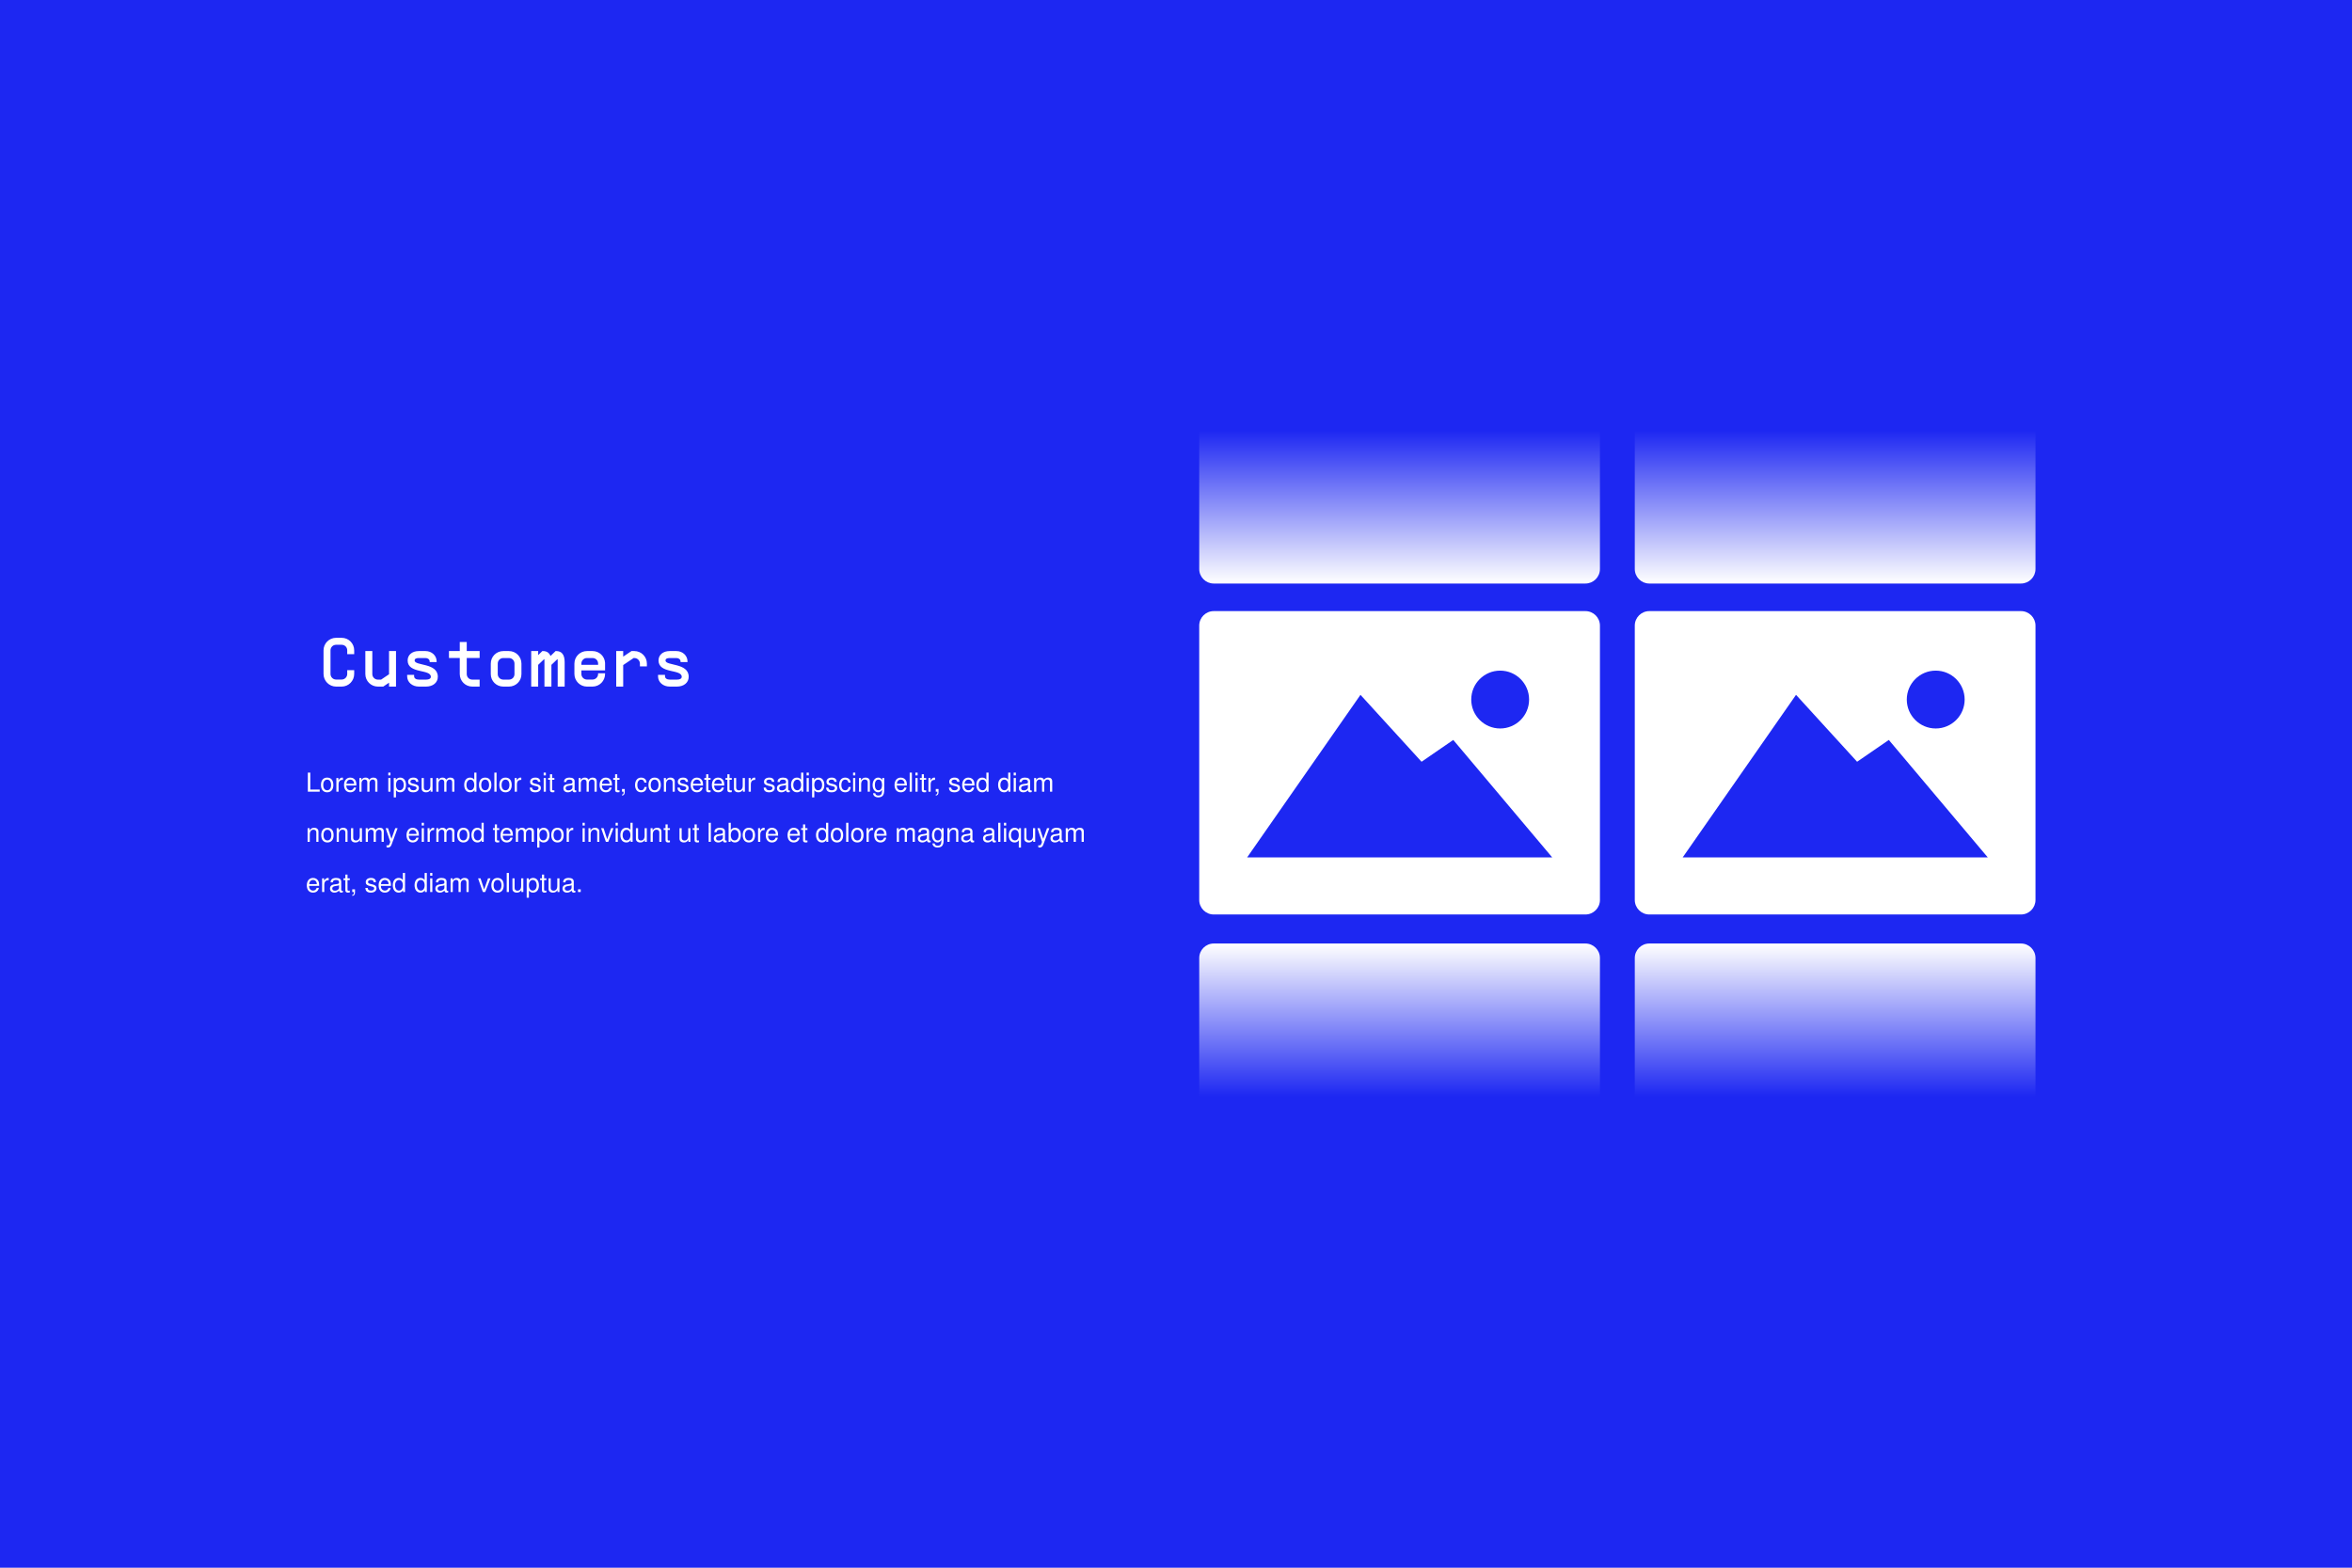
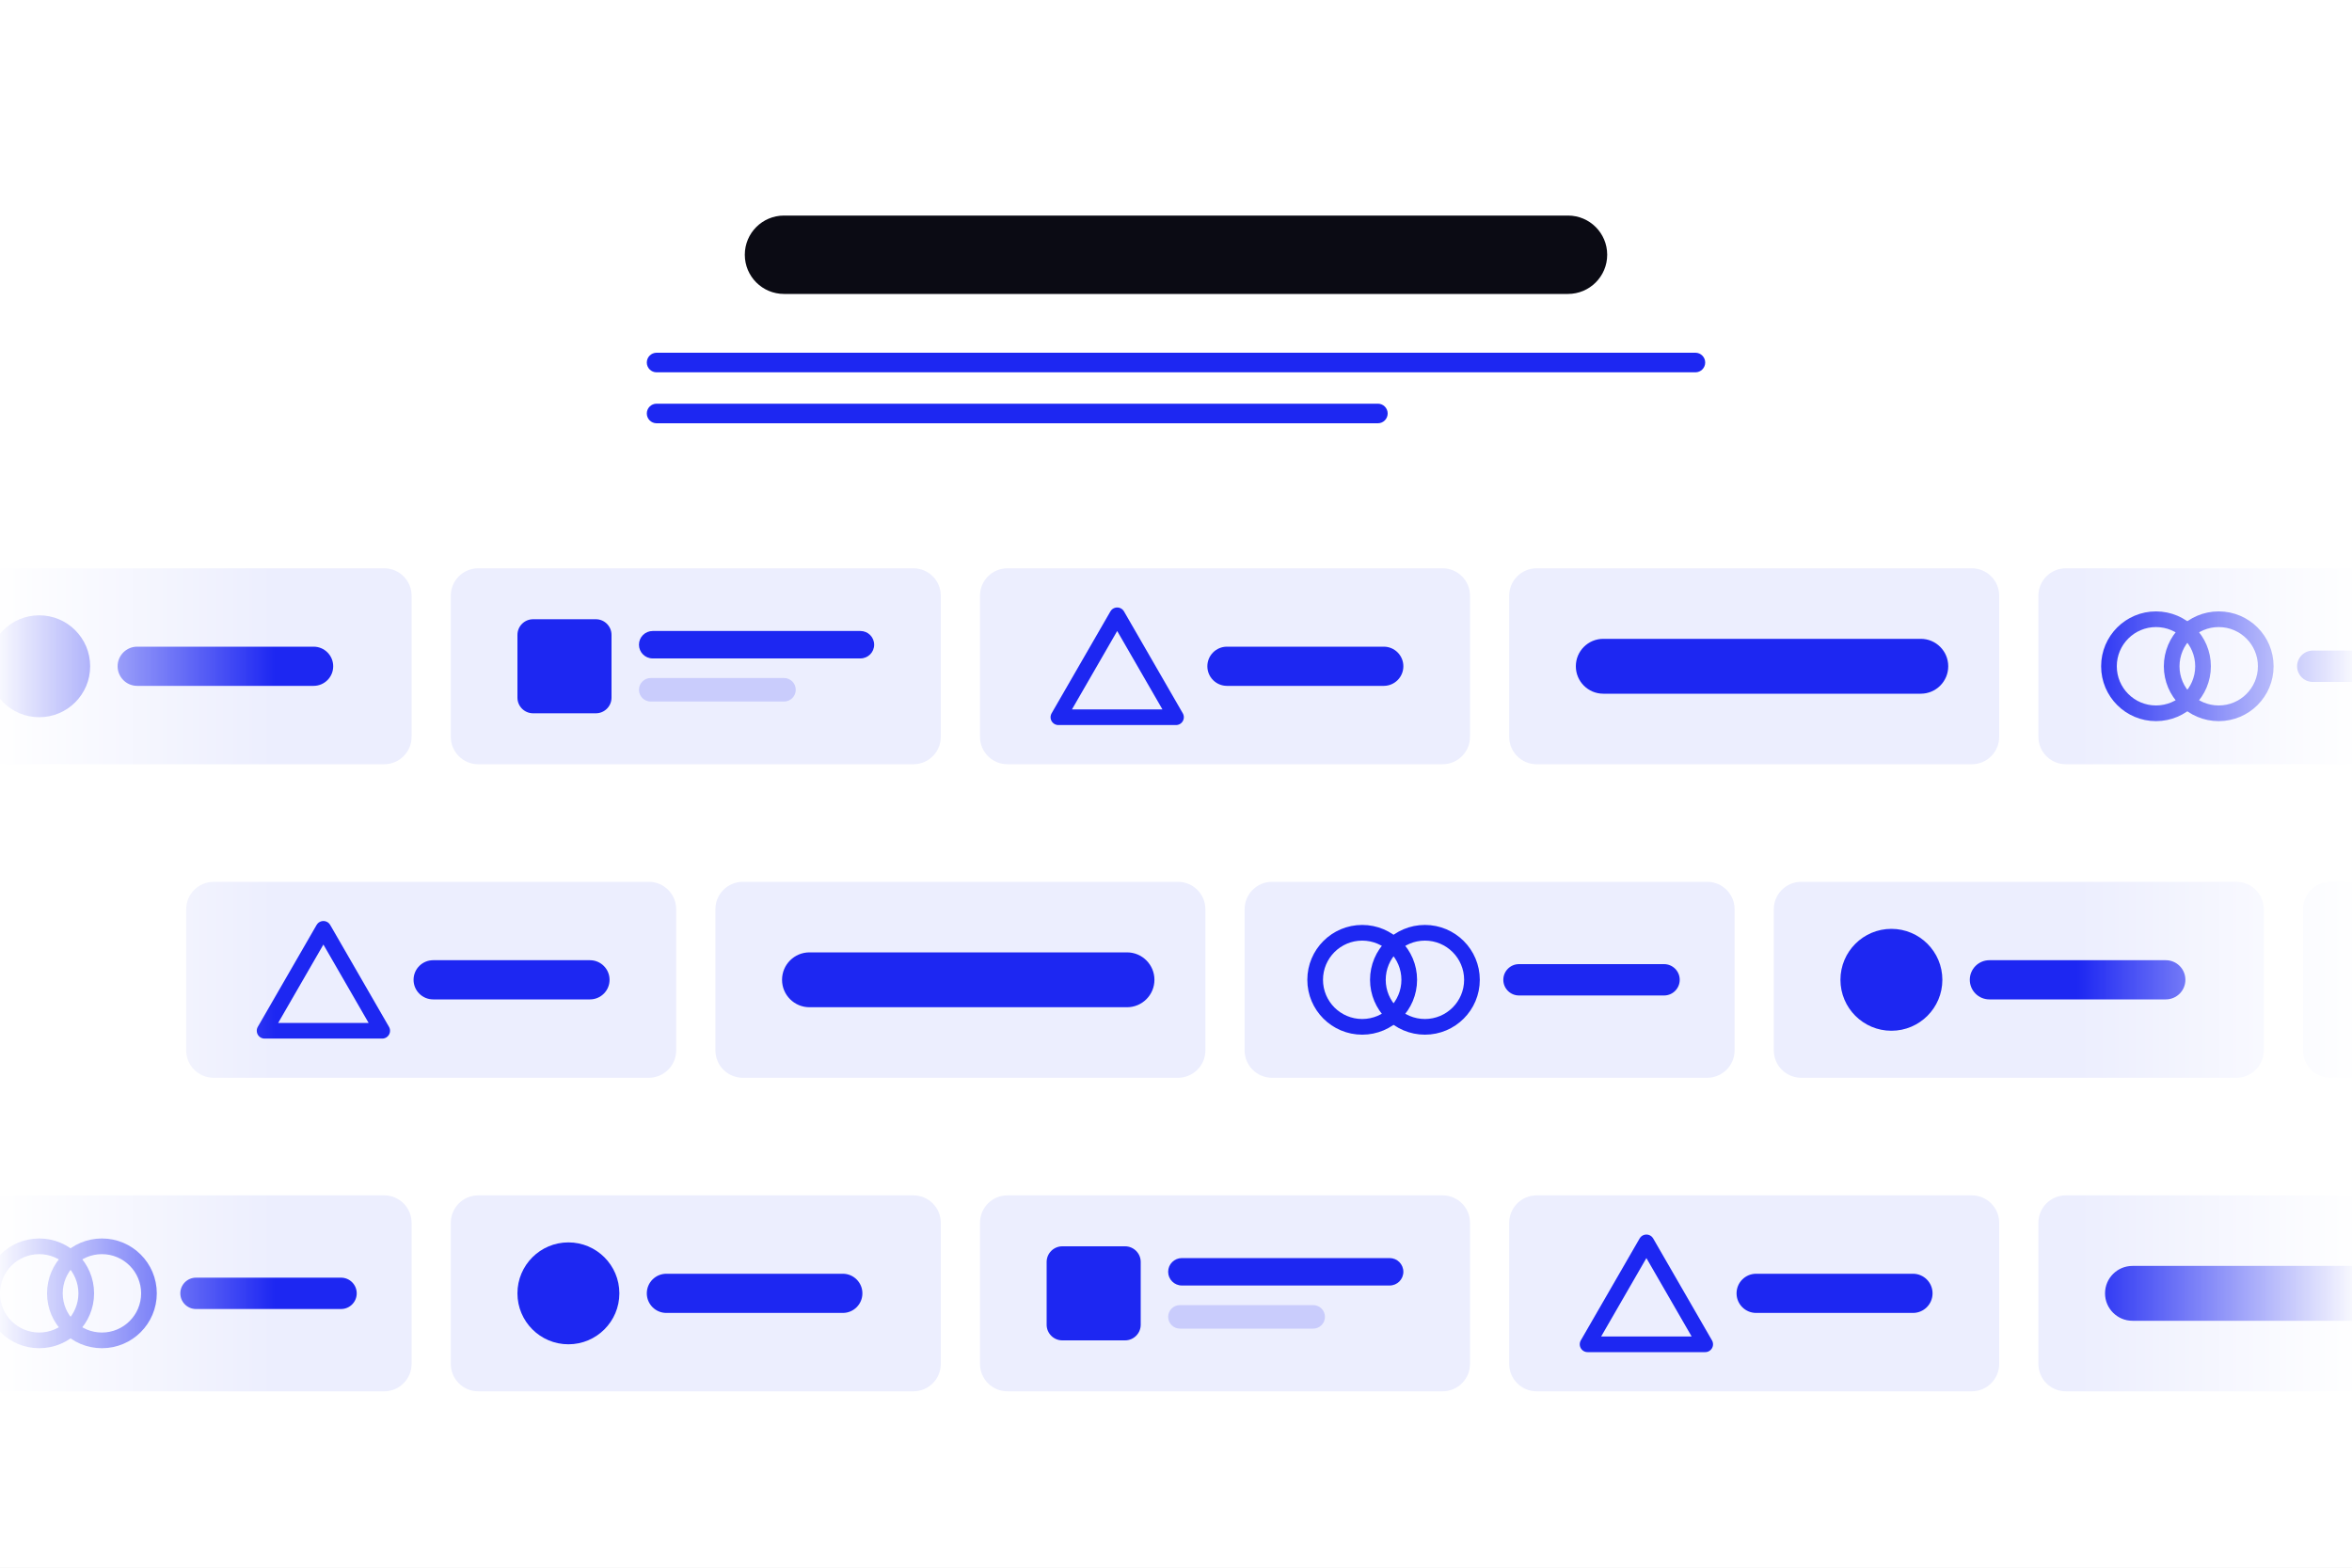
- <svg xmlns="http://www.w3.org/2000/svg" xmlns:xlink="http://www.w3.org/1999/xlink" height="800" viewBox="0 0 1200 800" width="1200">
-   <linearGradient id="a">
-     <stop offset="0" stop-color="#fff" />
-     <stop offset=".505" stop-color="#1d27f2" />
-   </linearGradient>
-   <linearGradient id="b" gradientUnits="userSpaceOnUse" x1="936.296" x2="936.296" xlink:href="#a" y1="481.481" y2="636.296" />
-   <linearGradient id="c" gradientUnits="userSpaceOnUse" x1="936.296" x2="936.296" xlink:href="#a" y1="297.778" y2="142.963" />
-   <linearGradient id="d" gradientUnits="userSpaceOnUse" x1="714.074" x2="714.074" xlink:href="#a" y1="481.481" y2="636.296" />
-   <linearGradient id="e" gradientUnits="userSpaceOnUse" x1="714.074" x2="714.074" xlink:href="#a" y1="297.778" y2="142.963" />
-   <path d="m-111.111 800h1422.222v-800h-1422.222z" fill="#1d27f2" fill-rule="evenodd" />
-   <path d="m1038.519 488.889c0-4.091-3.316-7.407-7.407-7.407h-189.63c-4.091 0-7.407 3.316-7.407 7.407v140c0 4.091 3.316 7.407 7.407 7.407h189.63c4.091 0 7.407-3.316 7.407-7.407z" fill="url(#b)" fill-rule="evenodd" />
-   <path d="m834.074 459.259c0 4.091 3.316 7.407 7.407 7.407h189.63c4.091 0 7.407-3.316 7.407-7.407v-140c0-4.091-3.316-7.407-7.407-7.407h-189.63c-4.091 0-7.407 3.316-7.407 7.407zm129.608-81.663 50.486 59.935h-155.65l57.827-82.954 31.159 34.147zm38.692-20.613c0 8.152-6.609 14.761-14.76 14.761-8.152 0-14.761-6.609-14.761-14.761 0-8.152 6.609-14.76 14.761-14.76 8.152 0 14.76 6.608 14.76 14.76z" fill="#fff" />
-   <path d="m834.074 290.37c0 4.091 3.316 7.407 7.407 7.407h189.63c4.091 0 7.407-3.316 7.407-7.407v-140c0-4.091-3.316-7.407-7.407-7.407h-189.63c-4.091 0-7.407 3.316-7.407 7.407z" fill="url(#c)" fill-rule="evenodd" />
-   <path d="m816.296 488.889c0-4.091-3.316-7.407-7.407-7.407h-189.63c-4.091 0-7.407 3.316-7.407 7.407v140c0 4.091 3.316 7.407 7.407 7.407h189.63c4.091 0 7.407-3.316 7.407-7.407z" fill="url(#d)" fill-rule="evenodd" />
-   <path d="m611.852 459.259c0 4.091 3.316 7.407 7.407 7.407h189.63c4.091 0 7.407-3.316 7.407-7.407v-140c0-4.091-3.316-7.407-7.407-7.407h-189.63c-4.091 0-7.407 3.316-7.407 7.407zm129.608-81.663 50.486 59.935h-155.65l57.827-82.954 31.159 34.147zm38.692-20.613c0 8.152-6.609 14.761-14.76 14.761-8.152 0-14.761-6.609-14.761-14.761 0-8.152 6.609-14.76 14.761-14.76 8.152 0 14.76 6.608 14.76 14.76z" fill="#fff" />
-   <path d="m611.852 290.37c0 4.091 3.316 7.407 7.407 7.407h189.63c4.091 0 7.407-3.316 7.407-7.407v-140c0-4.091-3.316-7.407-7.407-7.407h-189.63c-4.091 0-7.407 3.316-7.407 7.407z" fill="url(#e)" fill-rule="evenodd" />
-   <text>
-     <tspan fill="#fff" font-family="Helvetica" font-size="13.333" x="156" y="404">Lorem ipsum dolor sit amet, consetetur sadipscing elitr, sed diam</tspan>
-     <tspan fill="#fff" font-family="Helvetica" font-size="13.333" x="156" y="429.6">nonumy eirmod tempor invidunt ut labore et dolore magna aliquyam</tspan>
-     <tspan fill="#fff" font-family="Helvetica" font-size="13.333" x="156" y="455.2">erat, sed diam voluptua.</tspan>
-   </text>
-   <path d="m335.733 344.397v.711c0 3.022 2.56 5.262 6.009 5.262h3.591c3.591 0 6.044-2.027 6.044-5.013 0-7.253-11.84-5.44-11.84-8.32 0-.747.64-1.244 2.133-1.244h3.413c1.244 0 2.133.747 2.133 1.742v.32h3.556v-.32c0-2.987-2.489-5.298-5.689-5.298h-3.413c-3.378 0-5.689 1.92-5.689 4.8 0 6.898 11.84 4.302 11.84 8.32 0 .889-.818 1.458-2.489 1.458h-3.591c-1.529 0-2.453-.711-2.453-1.707v-.711zm-21.333-12.16v18.133h3.556v-10.987l5.333-3.591h.356c1.564 0 2.844 1.28 2.844 2.844v1.422h3.556v-1.422c0-3.556-2.88-6.4-6.4-6.4h-1.458l-4.231 2.844v-2.844zm-5.689 6.044c-.178-3.378-2.951-6.044-6.4-6.044h-2.844c-3.52 0-6.4 2.844-6.4 6.4v5.298c0 3.52 2.88 6.436 6.4 6.436h2.844c3.556 0 6.4-2.916 6.4-6.436v-.356h-3.556v.356c0 1.564-1.28 2.844-2.844 2.844h-2.844c-1.564 0-2.844-1.28-2.844-2.844v-1.813h12.089zm-12.089.996v-.64c0-1.564 1.244-2.844 2.844-2.844h2.844c1.6 0 2.844 1.244 2.844 2.844v.64zm-25.6-7.04v18.133h3.556v-11.093l3.129-2.987c.071.391.071.96.071 1.636v12.444h3.556v-11.093l3.129-2.987c.071.391.071.96.071 1.636v12.444h3.556v-12.444c0-3.911-1.529-5.689-4.338-5.689h-.284l-2.596 2.524c-.676-1.707-1.991-2.524-3.876-2.524h-.284l-2.133 2.062v-2.062zm-11.378 14.578h-2.844c-1.6-.036-2.844-1.209-2.844-2.809v-5.369c0-1.6 1.244-2.844 2.844-2.844h2.844c1.6 0 2.844 1.244 2.844 2.844v5.369c0 1.6-1.244 2.809-2.844 2.809zm-9.244-2.809c0 3.556 2.844 6.364 6.4 6.364h2.844c3.556 0 6.4-2.809 6.4-6.364v-5.369c0-3.556-2.844-6.4-6.4-6.4h-2.844c-3.556 0-6.4 2.844-6.4 6.4zm-9.422 6.364h3.733v-3.556h-3.733c-1.6 0-2.844-1.244-2.844-2.844v-8.178h6.578v-3.556h-6.578v-4.622h-3.556v4.622h-5.511v3.556h5.511v8.178c0 3.556 2.844 6.4 6.4 6.4zm-33.244-5.973v.711c0 3.022 2.56 5.262 6.009 5.262h3.591c3.591 0 6.044-2.027 6.044-5.013 0-7.253-11.84-5.44-11.84-8.32 0-.747.64-1.244 2.133-1.244h3.413c1.244 0 2.133.747 2.133 1.742v.32h3.556v-.32c0-2.987-2.489-5.298-5.689-5.298h-3.413c-3.378 0-5.689 1.92-5.689 4.8 0 6.898 11.84 4.302 11.84 8.32 0 .889-.818 1.458-2.489 1.458h-3.591c-1.529 0-2.453-.711-2.453-1.707v-.711zm-5.689 5.973v-18.133h-3.556v11.84l-4.053 2.738h-1.636c-1.564 0-2.844-1.28-2.844-2.844v-11.733h-3.556v11.733c0 3.556 2.88 6.4 6.4 6.4h2.738l2.951-1.991v1.991zm-24.889-18.489v1.956h3.556v-1.956c0-3.556-2.844-6.4-6.4-6.4h-2.844c-3.52 0-6.4 2.844-6.4 6.4v12.053c0 3.52 2.88 6.436 6.4 6.436h2.844c3.556 0 6.4-2.916 6.4-6.436v-1.956h-3.556v1.956c0 1.564-1.28 2.844-2.844 2.844h-2.844c-1.564 0-2.844-1.28-2.844-2.844v-12.053c0-1.564 1.244-2.844 2.844-2.844h2.844c1.6 0 2.844 1.244 2.844 2.844z" fill="#fff" fill-rule="evenodd" />
+ <svg xmlns="http://www.w3.org/2000/svg" width="1200" height="800" viewBox="0 0 1200 800">
+   <rect x="0" y="0" width="1200" height="800" rx="0" fill="#ffffff" />
+   <rect x="380" y="110" width="440" height="40" rx="20" fill="#0b0b14" />
+   <rect x="330" y="180" width="540" height="10" rx="5" fill="#1d27f2" />
+   <rect x="330" y="206" width="378" height="10" rx="5" fill="#1d27f2" />
+   <rect x="-40" y="290" width="250" height="100" rx="14" fill="#eceefe" />
+   <circle cx="20" cy="340" r="26" fill="#1d27f2" />
+   <rect x="60" y="330" width="110" height="20" rx="10" fill="#1d27f2" />
+   <rect x="230" y="290" width="250" height="100" rx="14" fill="#eceefe" />
+   <rect x="264" y="316" width="48" height="48" rx="8" fill="#1d27f2" />
+   <rect x="326" y="322" width="120" height="14" rx="7" fill="#1d27f2" />
+   <rect x="326" y="346" width="80" height="12" rx="6" fill="#c9ccfc" />
+   <rect x="500" y="290" width="250" height="100" rx="14" fill="#eceefe" />
+   <path d="M540 366 l30 -52 l30 52 z" fill="none" stroke="#1d27f2" stroke-width="8" stroke-linecap="round" stroke-linejoin="round" />
+   <rect x="616" y="330" width="100" height="20" rx="10" fill="#1d27f2" />
+   <rect x="770" y="290" width="250" height="100" rx="14" fill="#eceefe" />
+   <rect x="804" y="326" width="190" height="28" rx="14" fill="#1d27f2" />
+   <rect x="1040" y="290" width="250" height="100" rx="14" fill="#eceefe" />
+   <circle cx="1100" cy="340" r="24" fill="none" stroke="#1d27f2" stroke-width="8" />
+   <circle cx="1132" cy="340" r="24" fill="none" stroke="#1d27f2" stroke-width="8" />
+   <rect x="1172" y="332" width="90" height="16" rx="8" fill="#1d27f2" />
+   <rect x="95" y="450" width="250" height="100" rx="14" fill="#eceefe" />
+   <path d="M135 526 l30 -52 l30 52 z" fill="none" stroke="#1d27f2" stroke-width="8" stroke-linecap="round" stroke-linejoin="round" />
+   <rect x="211" y="490" width="100" height="20" rx="10" fill="#1d27f2" />
+   <rect x="365" y="450" width="250" height="100" rx="14" fill="#eceefe" />
+   <rect x="399" y="486" width="190" height="28" rx="14" fill="#1d27f2" />
+   <rect x="635" y="450" width="250" height="100" rx="14" fill="#eceefe" />
+   <circle cx="695" cy="500" r="24" fill="none" stroke="#1d27f2" stroke-width="8" />
+   <circle cx="727" cy="500" r="24" fill="none" stroke="#1d27f2" stroke-width="8" />
+   <rect x="767" y="492" width="90" height="16" rx="8" fill="#1d27f2" />
+   <rect x="905" y="450" width="250" height="100" rx="14" fill="#eceefe" />
+   <circle cx="965" cy="500" r="26" fill="#1d27f2" />
+   <rect x="1005" y="490" width="110" height="20" rx="10" fill="#1d27f2" />
+   <rect x="1175" y="450" width="250" height="100" rx="14" fill="#eceefe" />
+   <rect x="1209" y="476" width="48" height="48" rx="8" fill="#1d27f2" />
+   <rect x="1271" y="482" width="120" height="14" rx="7" fill="#1d27f2" />
+   <rect x="1271" y="506" width="80" height="12" rx="6" fill="#c9ccfc" />
+   <rect x="-40" y="610" width="250" height="100" rx="14" fill="#eceefe" />
+   <circle cx="20" cy="660" r="24" fill="none" stroke="#1d27f2" stroke-width="8" />
+   <circle cx="52" cy="660" r="24" fill="none" stroke="#1d27f2" stroke-width="8" />
+   <rect x="92" y="652" width="90" height="16" rx="8" fill="#1d27f2" />
+   <rect x="230" y="610" width="250" height="100" rx="14" fill="#eceefe" />
+   <circle cx="290" cy="660" r="26" fill="#1d27f2" />
+   <rect x="330" y="650" width="110" height="20" rx="10" fill="#1d27f2" />
+   <rect x="500" y="610" width="250" height="100" rx="14" fill="#eceefe" />
+   <rect x="534" y="636" width="48" height="48" rx="8" fill="#1d27f2" />
+   <rect x="596" y="642" width="120" height="14" rx="7" fill="#1d27f2" />
+   <rect x="596" y="666" width="80" height="12" rx="6" fill="#c9ccfc" />
+   <rect x="770" y="610" width="250" height="100" rx="14" fill="#eceefe" />
+   <path d="M810 686 l30 -52 l30 52 z" fill="none" stroke="#1d27f2" stroke-width="8" stroke-linecap="round" stroke-linejoin="round" />
+   <rect x="886" y="650" width="100" height="20" rx="10" fill="#1d27f2" />
+   <rect x="1040" y="610" width="250" height="100" rx="14" fill="#eceefe" />
+   <rect x="1074" y="646" width="190" height="28" rx="14" fill="#1d27f2" />
+   <defs>
+     <linearGradient id="fade" x1="0" x2="1">
+       <stop offset="0" stop-color="#ffffff" />
+       <stop offset="0.12" stop-color="#ffffff" stop-opacity="0" />
+       <stop offset="0.88" stop-color="#ffffff" stop-opacity="0" />
+       <stop offset="1" stop-color="#ffffff" />
+     </linearGradient>
+   </defs>
+   <rect x="0" y="270" width="1200" height="500" rx="0" fill="url(#fade)" />
</svg>
